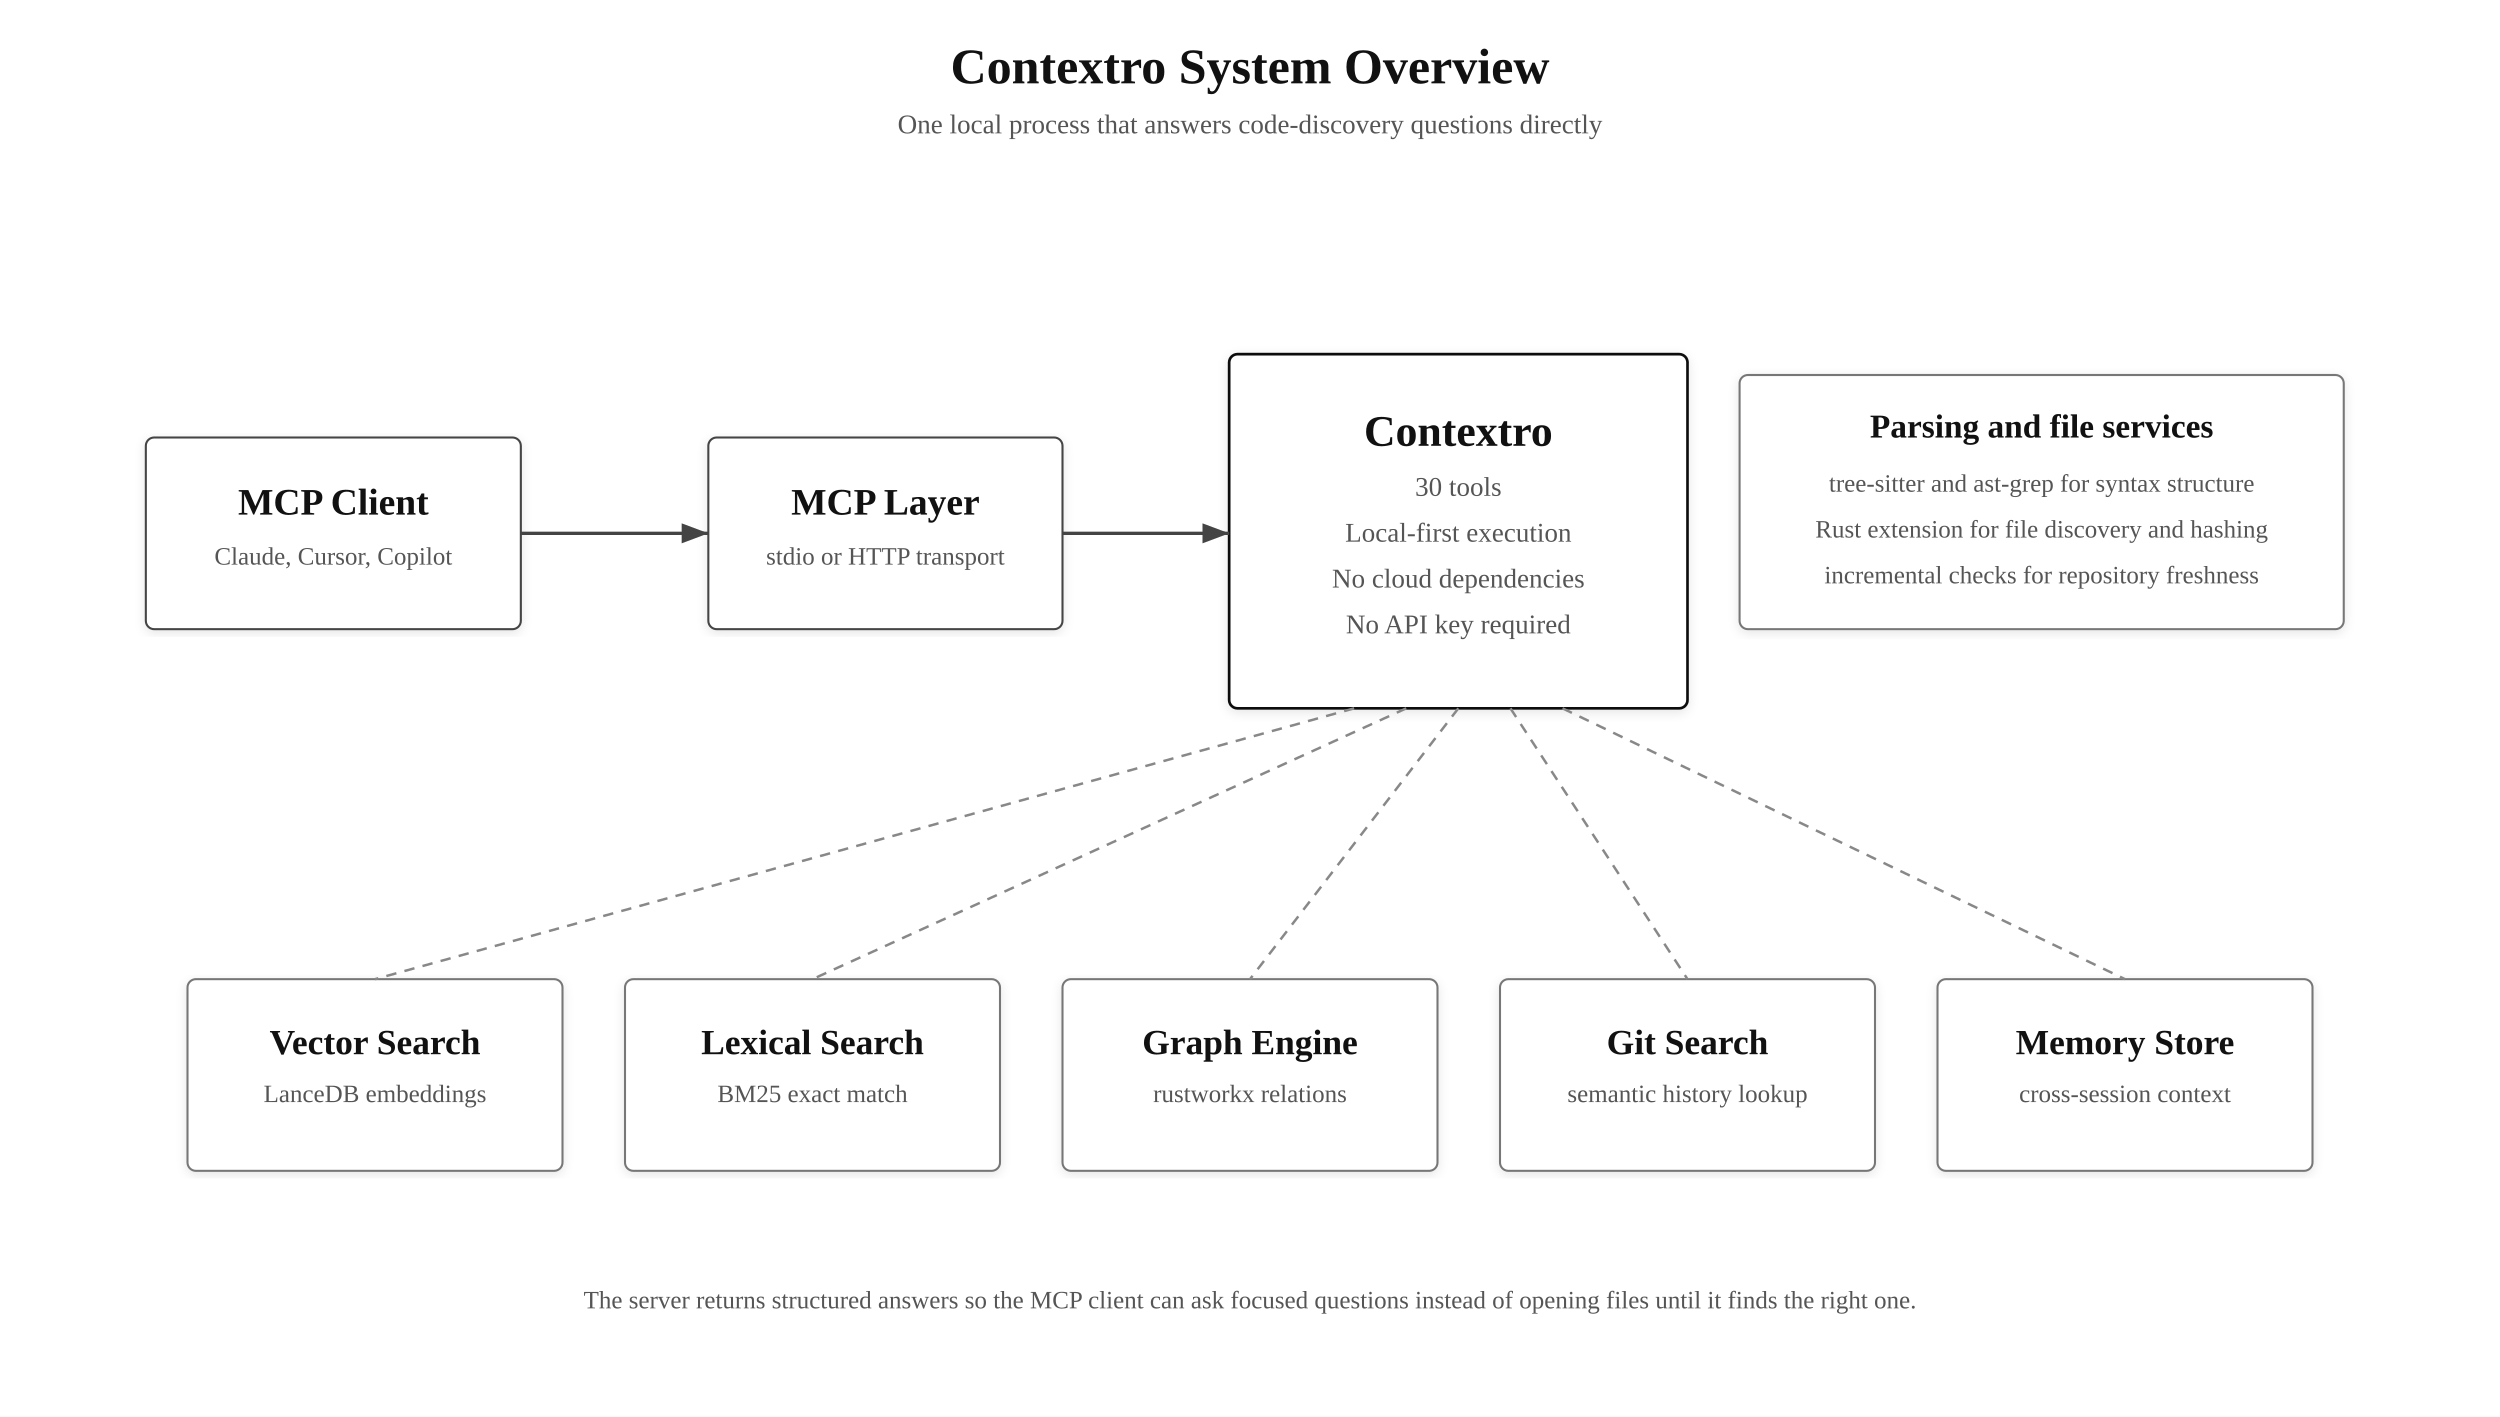
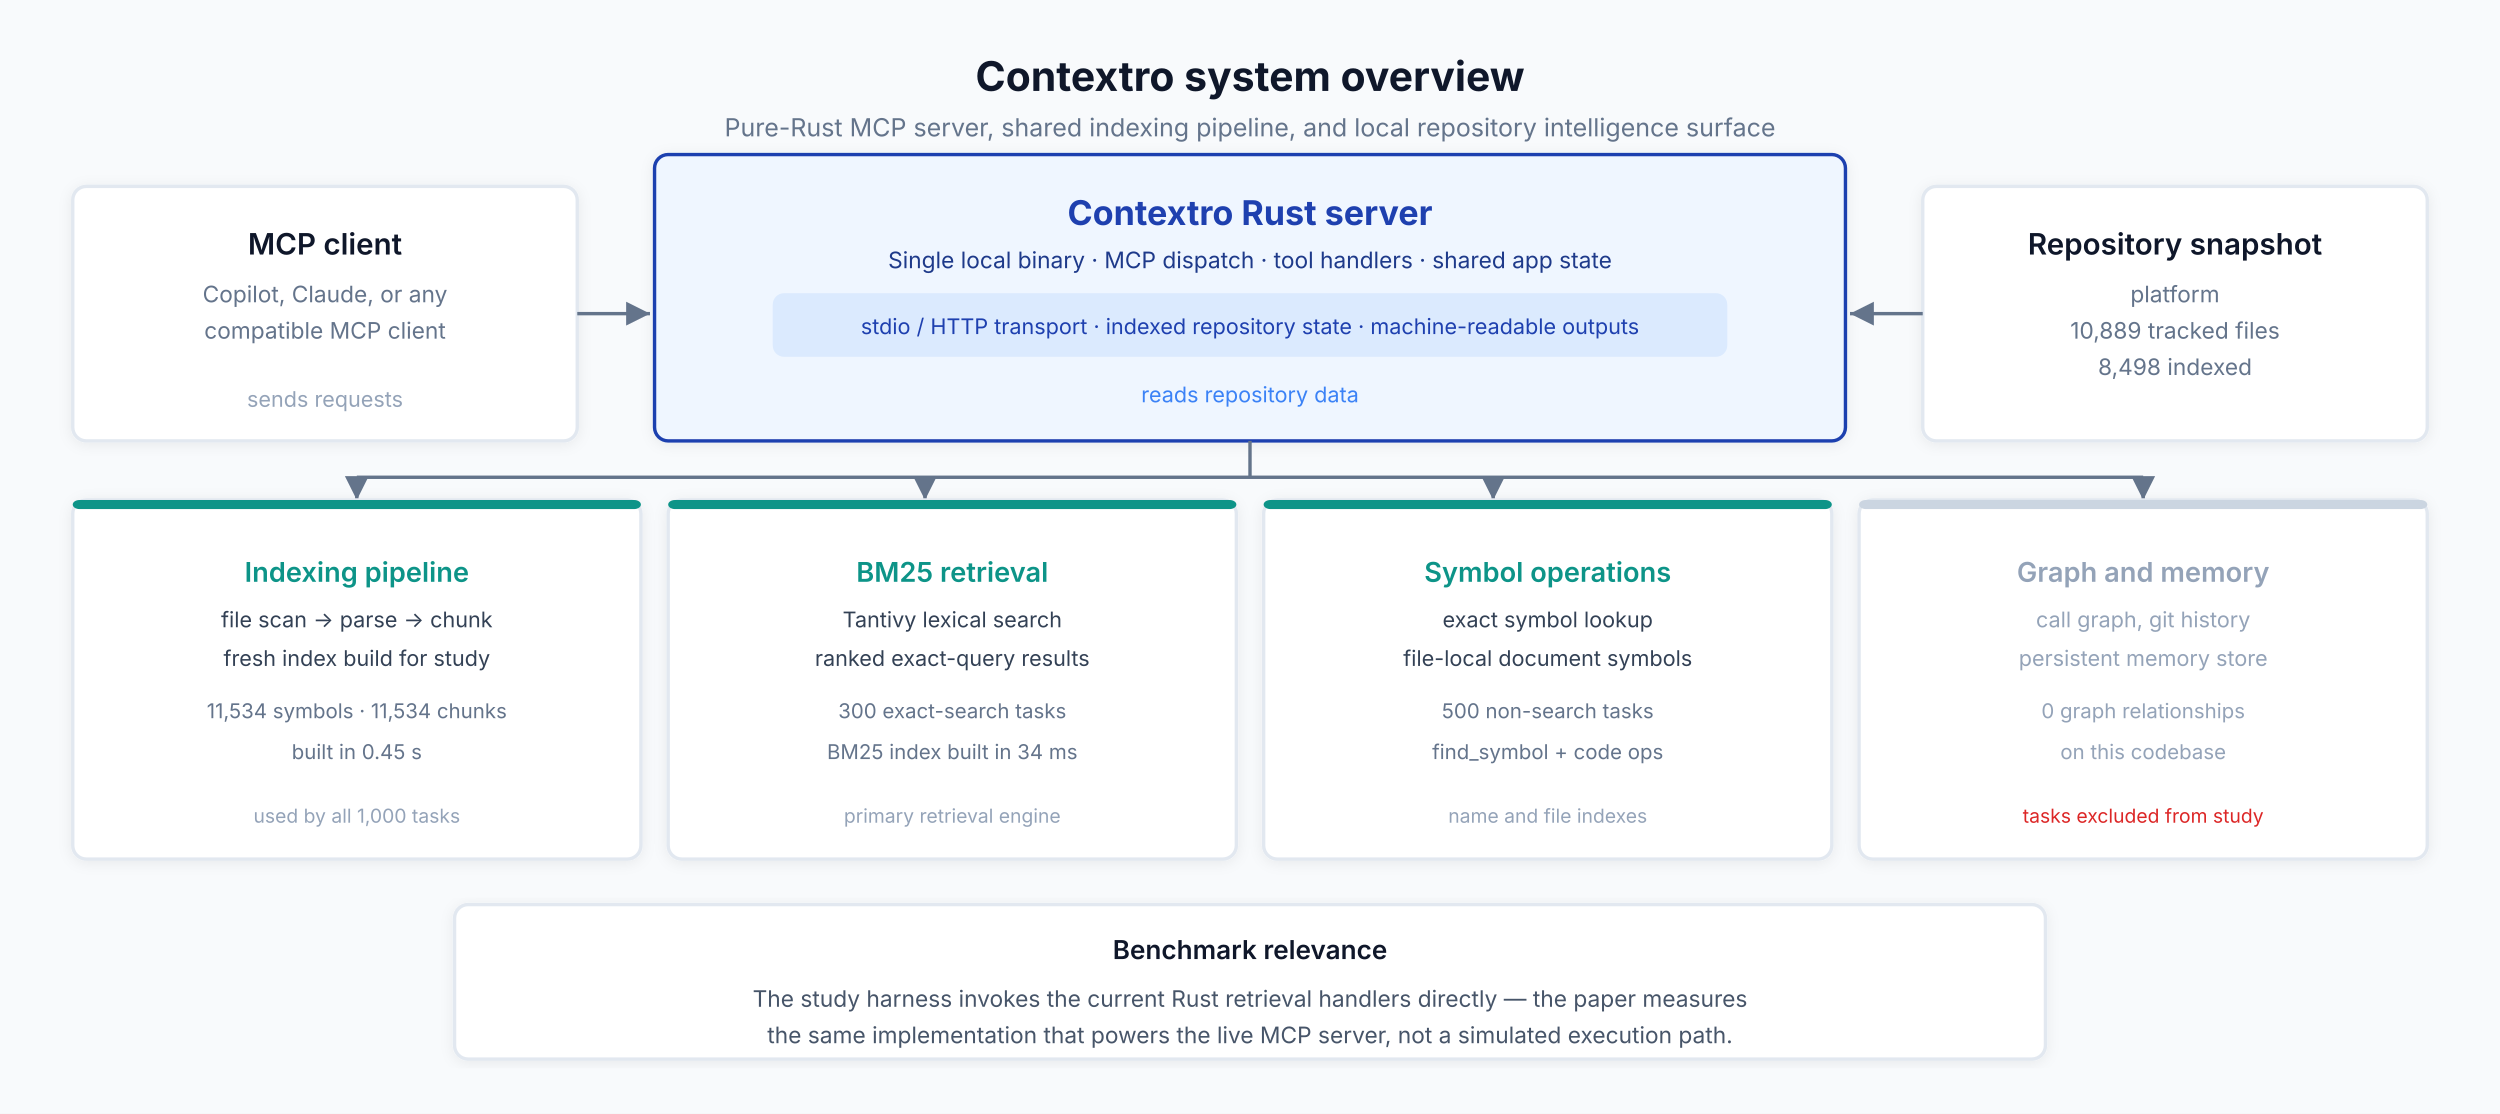
- <svg xmlns="http://www.w3.org/2000/svg" viewBox="0 0 1200 680" font-family="Georgia, 'Times New Roman', serif">
+ <svg xmlns="http://www.w3.org/2000/svg" viewBox="0 0 1100 490" font-family="Inter, -apple-system, system-ui, sans-serif">
  <defs>
-     <filter id="shadow" x="-4%" y="-4%" width="108%" height="108%">
-       <feDropShadow dx="0" dy="1.5" stdDeviation="2.5" flood-opacity="0.10" />
+     <filter id="sh" x="-6%" y="-6%" width="112%" height="112%">
+       <feDropShadow dx="0" dy="1" stdDeviation="3" flood-color="#0f172a" flood-opacity="0.07" />
    </filter>
-     <marker id="arrow" markerWidth="8" markerHeight="6" refX="8" refY="3" orient="auto">
-       <polygon points="0 0, 8 3, 0 6" fill="#444444" />
+     <marker id="arr" markerWidth="8" markerHeight="8" refX="7" refY="4" orient="auto">
+       <path d="M0,0.5 L7,4 L0,7.5 Z" fill="#64748b" />
    </marker>
  </defs>
-   <rect width="1200" height="680" fill="#ffffff" />
-   <text x="600" y="40" text-anchor="middle" font-size="24" font-weight="700" fill="#111111">Contextro System Overview</text>
-   <text x="600" y="64" text-anchor="middle" font-size="13" fill="#555555">One local process that answers code-discovery questions directly</text>
-   <rect x="70" y="210" width="180" height="92" rx="4" fill="#ffffff" stroke="#444444" filter="url(#shadow)" />
-   <text x="160" y="247" text-anchor="middle" font-size="18" font-weight="700" fill="#111111">MCP Client</text>
-   <text x="160" y="271" text-anchor="middle" font-size="12" fill="#555555">Claude, Cursor, Copilot</text>
-   <rect x="340" y="210" width="170" height="92" rx="4" fill="#ffffff" stroke="#444444" filter="url(#shadow)" />
-   <text x="425" y="247" text-anchor="middle" font-size="18" font-weight="700" fill="#111111">MCP Layer</text>
-   <text x="425" y="271" text-anchor="middle" font-size="12" fill="#555555">stdio or HTTP transport</text>
-   <rect x="590" y="170" width="220" height="170" rx="4" fill="#ffffff" stroke="#111111" stroke-width="1.3" filter="url(#shadow)" />
-   <text x="700" y="214" text-anchor="middle" font-size="21" font-weight="700" fill="#111111">Contextro</text>
-   <text x="700" y="238" text-anchor="middle" font-size="13" fill="#555555">30 tools</text>
-   <text x="700" y="260" text-anchor="middle" font-size="13" fill="#555555">Local-first execution</text>
-   <text x="700" y="282" text-anchor="middle" font-size="13" fill="#555555">No cloud dependencies</text>
-   <text x="700" y="304" text-anchor="middle" font-size="13" fill="#555555">No API key required</text>
-   <line x1="250" y1="256" x2="340" y2="256" stroke="#444444" stroke-width="1.6" marker-end="url(#arrow)" />
-   <line x1="510" y1="256" x2="590" y2="256" stroke="#444444" stroke-width="1.6" marker-end="url(#arrow)" />
-   <rect x="90" y="470" width="180" height="92" rx="4" fill="#ffffff" stroke="#777777" filter="url(#shadow)" />
-   <text x="180" y="506" text-anchor="middle" font-size="17" font-weight="700" fill="#111111">Vector Search</text>
-   <text x="180" y="529" text-anchor="middle" font-size="12" fill="#555555">LanceDB embeddings</text>
-   <rect x="300" y="470" width="180" height="92" rx="4" fill="#ffffff" stroke="#777777" filter="url(#shadow)" />
-   <text x="390" y="506" text-anchor="middle" font-size="17" font-weight="700" fill="#111111">Lexical Search</text>
-   <text x="390" y="529" text-anchor="middle" font-size="12" fill="#555555">BM25 exact match</text>
-   <rect x="510" y="470" width="180" height="92" rx="4" fill="#ffffff" stroke="#777777" filter="url(#shadow)" />
-   <text x="600" y="506" text-anchor="middle" font-size="17" font-weight="700" fill="#111111">Graph Engine</text>
-   <text x="600" y="529" text-anchor="middle" font-size="12" fill="#555555">rustworkx relations</text>
-   <rect x="720" y="470" width="180" height="92" rx="4" fill="#ffffff" stroke="#777777" filter="url(#shadow)" />
-   <text x="810" y="506" text-anchor="middle" font-size="17" font-weight="700" fill="#111111">Git Search</text>
-   <text x="810" y="529" text-anchor="middle" font-size="12" fill="#555555">semantic history lookup</text>
-   <rect x="930" y="470" width="180" height="92" rx="4" fill="#ffffff" stroke="#777777" filter="url(#shadow)" />
-   <text x="1020" y="506" text-anchor="middle" font-size="17" font-weight="700" fill="#111111">Memory Store</text>
-   <text x="1020" y="529" text-anchor="middle" font-size="12" fill="#555555">cross-session context</text>
-   <line x1="650" y1="340" x2="180" y2="470" stroke="#888888" stroke-width="1.2" stroke-dasharray="5,4" />
-   <line x1="675" y1="340" x2="390" y2="470" stroke="#888888" stroke-width="1.2" stroke-dasharray="5,4" />
-   <line x1="700" y1="340" x2="600" y2="470" stroke="#888888" stroke-width="1.2" stroke-dasharray="5,4" />
-   <line x1="725" y1="340" x2="810" y2="470" stroke="#888888" stroke-width="1.2" stroke-dasharray="5,4" />
-   <line x1="750" y1="340" x2="1020" y2="470" stroke="#888888" stroke-width="1.2" stroke-dasharray="5,4" />
-   <rect x="835" y="180" width="290" height="122" rx="4" fill="#ffffff" stroke="#777777" filter="url(#shadow)" />
-   <text x="980" y="210" text-anchor="middle" font-size="16" font-weight="700" fill="#111111">Parsing and file services</text>
-   <text x="980" y="236" text-anchor="middle" font-size="12" fill="#555555">tree-sitter and ast-grep for syntax structure</text>
-   <text x="980" y="258" text-anchor="middle" font-size="12" fill="#555555">Rust extension for file discovery and hashing</text>
-   <text x="980" y="280" text-anchor="middle" font-size="12" fill="#555555">incremental checks for repository freshness</text>
-   <text x="600" y="628" text-anchor="middle" font-size="12" fill="#555555">The server returns structured answers so the MCP client can ask focused questions instead of opening files until it finds the right one.</text>
+   <rect width="1100" height="490" fill="#f8fafc" />
+   <text x="550" y="40" text-anchor="middle" font-size="18" font-weight="700" fill="#0f172a">Contextro system overview</text>
+   <text x="550" y="60" text-anchor="middle" font-size="11" fill="#64748b">Pure-Rust MCP server, shared indexing pipeline, and local repository intelligence surface</text>
+   <rect x="32" y="82" width="222" height="112" rx="6" fill="#ffffff" stroke="#e2e8f0" stroke-width="1.5" filter="url(#sh)" />
+   <text x="143" y="112" text-anchor="middle" font-size="13" font-weight="600" fill="#0f172a">MCP client</text>
+   <text x="143" y="133" text-anchor="middle" font-size="10" fill="#64748b">Copilot, Claude, or any</text>
+   <text x="143" y="149" text-anchor="middle" font-size="10" fill="#64748b">compatible MCP client</text>
+   <text x="143" y="179" text-anchor="middle" font-size="9.5" fill="#94a3b8">sends requests</text>
+   <rect x="288" y="68" width="524" height="126" rx="6" fill="#eff6ff" stroke="#1e40af" stroke-width="1.5" filter="url(#sh)" />
+   <text x="550" y="99" text-anchor="middle" font-size="15" font-weight="700" fill="#1e40af">Contextro Rust server</text>
+   <text x="550" y="118" text-anchor="middle" font-size="10" fill="#1e3a8a">Single local binary · MCP dispatch · tool handlers · shared app state</text>
+   <rect x="340" y="129" width="420" height="28" rx="5" fill="#dbeafe" />
+   <text x="550" y="147" text-anchor="middle" font-size="9.5" fill="#1e40af">stdio / HTTP transport · indexed repository state · machine-readable outputs</text>
+   <text x="550" y="177" text-anchor="middle" font-size="9.5" fill="#3b82f6">reads repository data</text>
+   <rect x="846" y="82" width="222" height="112" rx="6" fill="#ffffff" stroke="#e2e8f0" stroke-width="1.5" filter="url(#sh)" />
+   <text x="957" y="112" text-anchor="middle" font-size="13" font-weight="600" fill="#0f172a">Repository snapshot</text>
+   <text x="957" y="133" text-anchor="middle" font-size="10" fill="#64748b">platform</text>
+   <text x="957" y="149" text-anchor="middle" font-size="10" fill="#64748b">10,889 tracked files</text>
+   <text x="957" y="165" text-anchor="middle" font-size="10" fill="#64748b">8,498 indexed</text>
+   <line x1="254" y1="138" x2="286" y2="138" stroke="#64748b" stroke-width="1.5" marker-end="url(#arr)" />
+   <line x1="846" y1="138" x2="814" y2="138" stroke="#64748b" stroke-width="1.5" marker-end="url(#arr)" />
+   <line x1="550" y1="194" x2="550" y2="210" stroke="#64748b" stroke-width="1.5" />
+   <line x1="157" y1="210" x2="943" y2="210" stroke="#64748b" stroke-width="1.5" />
+   <line x1="157" y1="210" x2="157" y2="220" stroke="#64748b" stroke-width="1.5" marker-end="url(#arr)" />
+   <line x1="407" y1="210" x2="407" y2="220" stroke="#64748b" stroke-width="1.5" marker-end="url(#arr)" />
+   <line x1="657" y1="210" x2="657" y2="220" stroke="#64748b" stroke-width="1.5" marker-end="url(#arr)" />
+   <line x1="943" y1="210" x2="943" y2="220" stroke="#64748b" stroke-width="1.5" marker-end="url(#arr)" />
+   <rect x="32" y="220" width="250" height="158" rx="6" fill="#ffffff" stroke="#e2e8f0" stroke-width="1.5" filter="url(#sh)" />
+   <rect x="32" y="220" width="250" height="4" rx="3" fill="#0d9488" />
+   <text x="157" y="256" text-anchor="middle" font-size="12" font-weight="600" fill="#0d9488">Indexing pipeline</text>
+   <text x="157" y="276" text-anchor="middle" font-size="9.5" fill="#334155">file scan → parse → chunk</text>
+   <text x="157" y="293" text-anchor="middle" font-size="9.5" fill="#334155">fresh index build for study</text>
+   <text x="157" y="316" text-anchor="middle" font-size="9" fill="#64748b">11,534 symbols · 11,534 chunks</text>
+   <text x="157" y="334" text-anchor="middle" font-size="9" fill="#64748b">built in 0.45 s</text>
+   <text x="157" y="362" text-anchor="middle" font-size="8.5" fill="#94a3b8">used by all 1,000 tasks</text>
+   <rect x="294" y="220" width="250" height="158" rx="6" fill="#ffffff" stroke="#e2e8f0" stroke-width="1.5" filter="url(#sh)" />
+   <rect x="294" y="220" width="250" height="4" rx="3" fill="#0d9488" />
+   <text x="419" y="256" text-anchor="middle" font-size="12" font-weight="600" fill="#0d9488">BM25 retrieval</text>
+   <text x="419" y="276" text-anchor="middle" font-size="9.5" fill="#334155">Tantivy lexical search</text>
+   <text x="419" y="293" text-anchor="middle" font-size="9.5" fill="#334155">ranked exact-query results</text>
+   <text x="419" y="316" text-anchor="middle" font-size="9" fill="#64748b">300 exact-search tasks</text>
+   <text x="419" y="334" text-anchor="middle" font-size="9" fill="#64748b">BM25 index built in 34 ms</text>
+   <text x="419" y="362" text-anchor="middle" font-size="8.5" fill="#94a3b8">primary retrieval engine</text>
+   <rect x="556" y="220" width="250" height="158" rx="6" fill="#ffffff" stroke="#e2e8f0" stroke-width="1.5" filter="url(#sh)" />
+   <rect x="556" y="220" width="250" height="4" rx="3" fill="#0d9488" />
+   <text x="681" y="256" text-anchor="middle" font-size="12" font-weight="600" fill="#0d9488">Symbol operations</text>
+   <text x="681" y="276" text-anchor="middle" font-size="9.5" fill="#334155">exact symbol lookup</text>
+   <text x="681" y="293" text-anchor="middle" font-size="9.5" fill="#334155">file-local document symbols</text>
+   <text x="681" y="316" text-anchor="middle" font-size="9" fill="#64748b">500 non-search tasks</text>
+   <text x="681" y="334" text-anchor="middle" font-size="9" fill="#64748b">find_symbol + code ops</text>
+   <text x="681" y="362" text-anchor="middle" font-size="8.5" fill="#94a3b8">name and file indexes</text>
+   <rect x="818" y="220" width="250" height="158" rx="6" fill="#ffffff" stroke="#e2e8f0" stroke-width="1.5" filter="url(#sh)" />
+   <rect x="818" y="220" width="250" height="4" rx="3" fill="#cbd5e1" />
+   <text x="943" y="256" text-anchor="middle" font-size="12" font-weight="600" fill="#94a3b8">Graph and memory</text>
+   <text x="943" y="276" text-anchor="middle" font-size="9.5" fill="#94a3b8">call graph, git history</text>
+   <text x="943" y="293" text-anchor="middle" font-size="9.5" fill="#94a3b8">persistent memory store</text>
+   <text x="943" y="316" text-anchor="middle" font-size="9" fill="#94a3b8">0 graph relationships</text>
+   <text x="943" y="334" text-anchor="middle" font-size="9" fill="#94a3b8">on this codebase</text>
+   <text x="943" y="362" text-anchor="middle" font-size="8.5" fill="#dc2626">tasks excluded from study</text>
+   <rect x="200" y="398" width="700" height="68" rx="6" fill="#ffffff" stroke="#e2e8f0" stroke-width="1.5" filter="url(#sh)" />
+   <text x="550" y="422" text-anchor="middle" font-size="11.5" font-weight="600" fill="#0f172a">Benchmark relevance</text>
+   <text x="550" y="443" text-anchor="middle" font-size="10" fill="#475569">The study harness invokes the current Rust retrieval handlers directly — the paper measures</text>
+   <text x="550" y="459" text-anchor="middle" font-size="10" fill="#475569">the same implementation that powers the live MCP server, not a simulated execution path.</text>
</svg>
